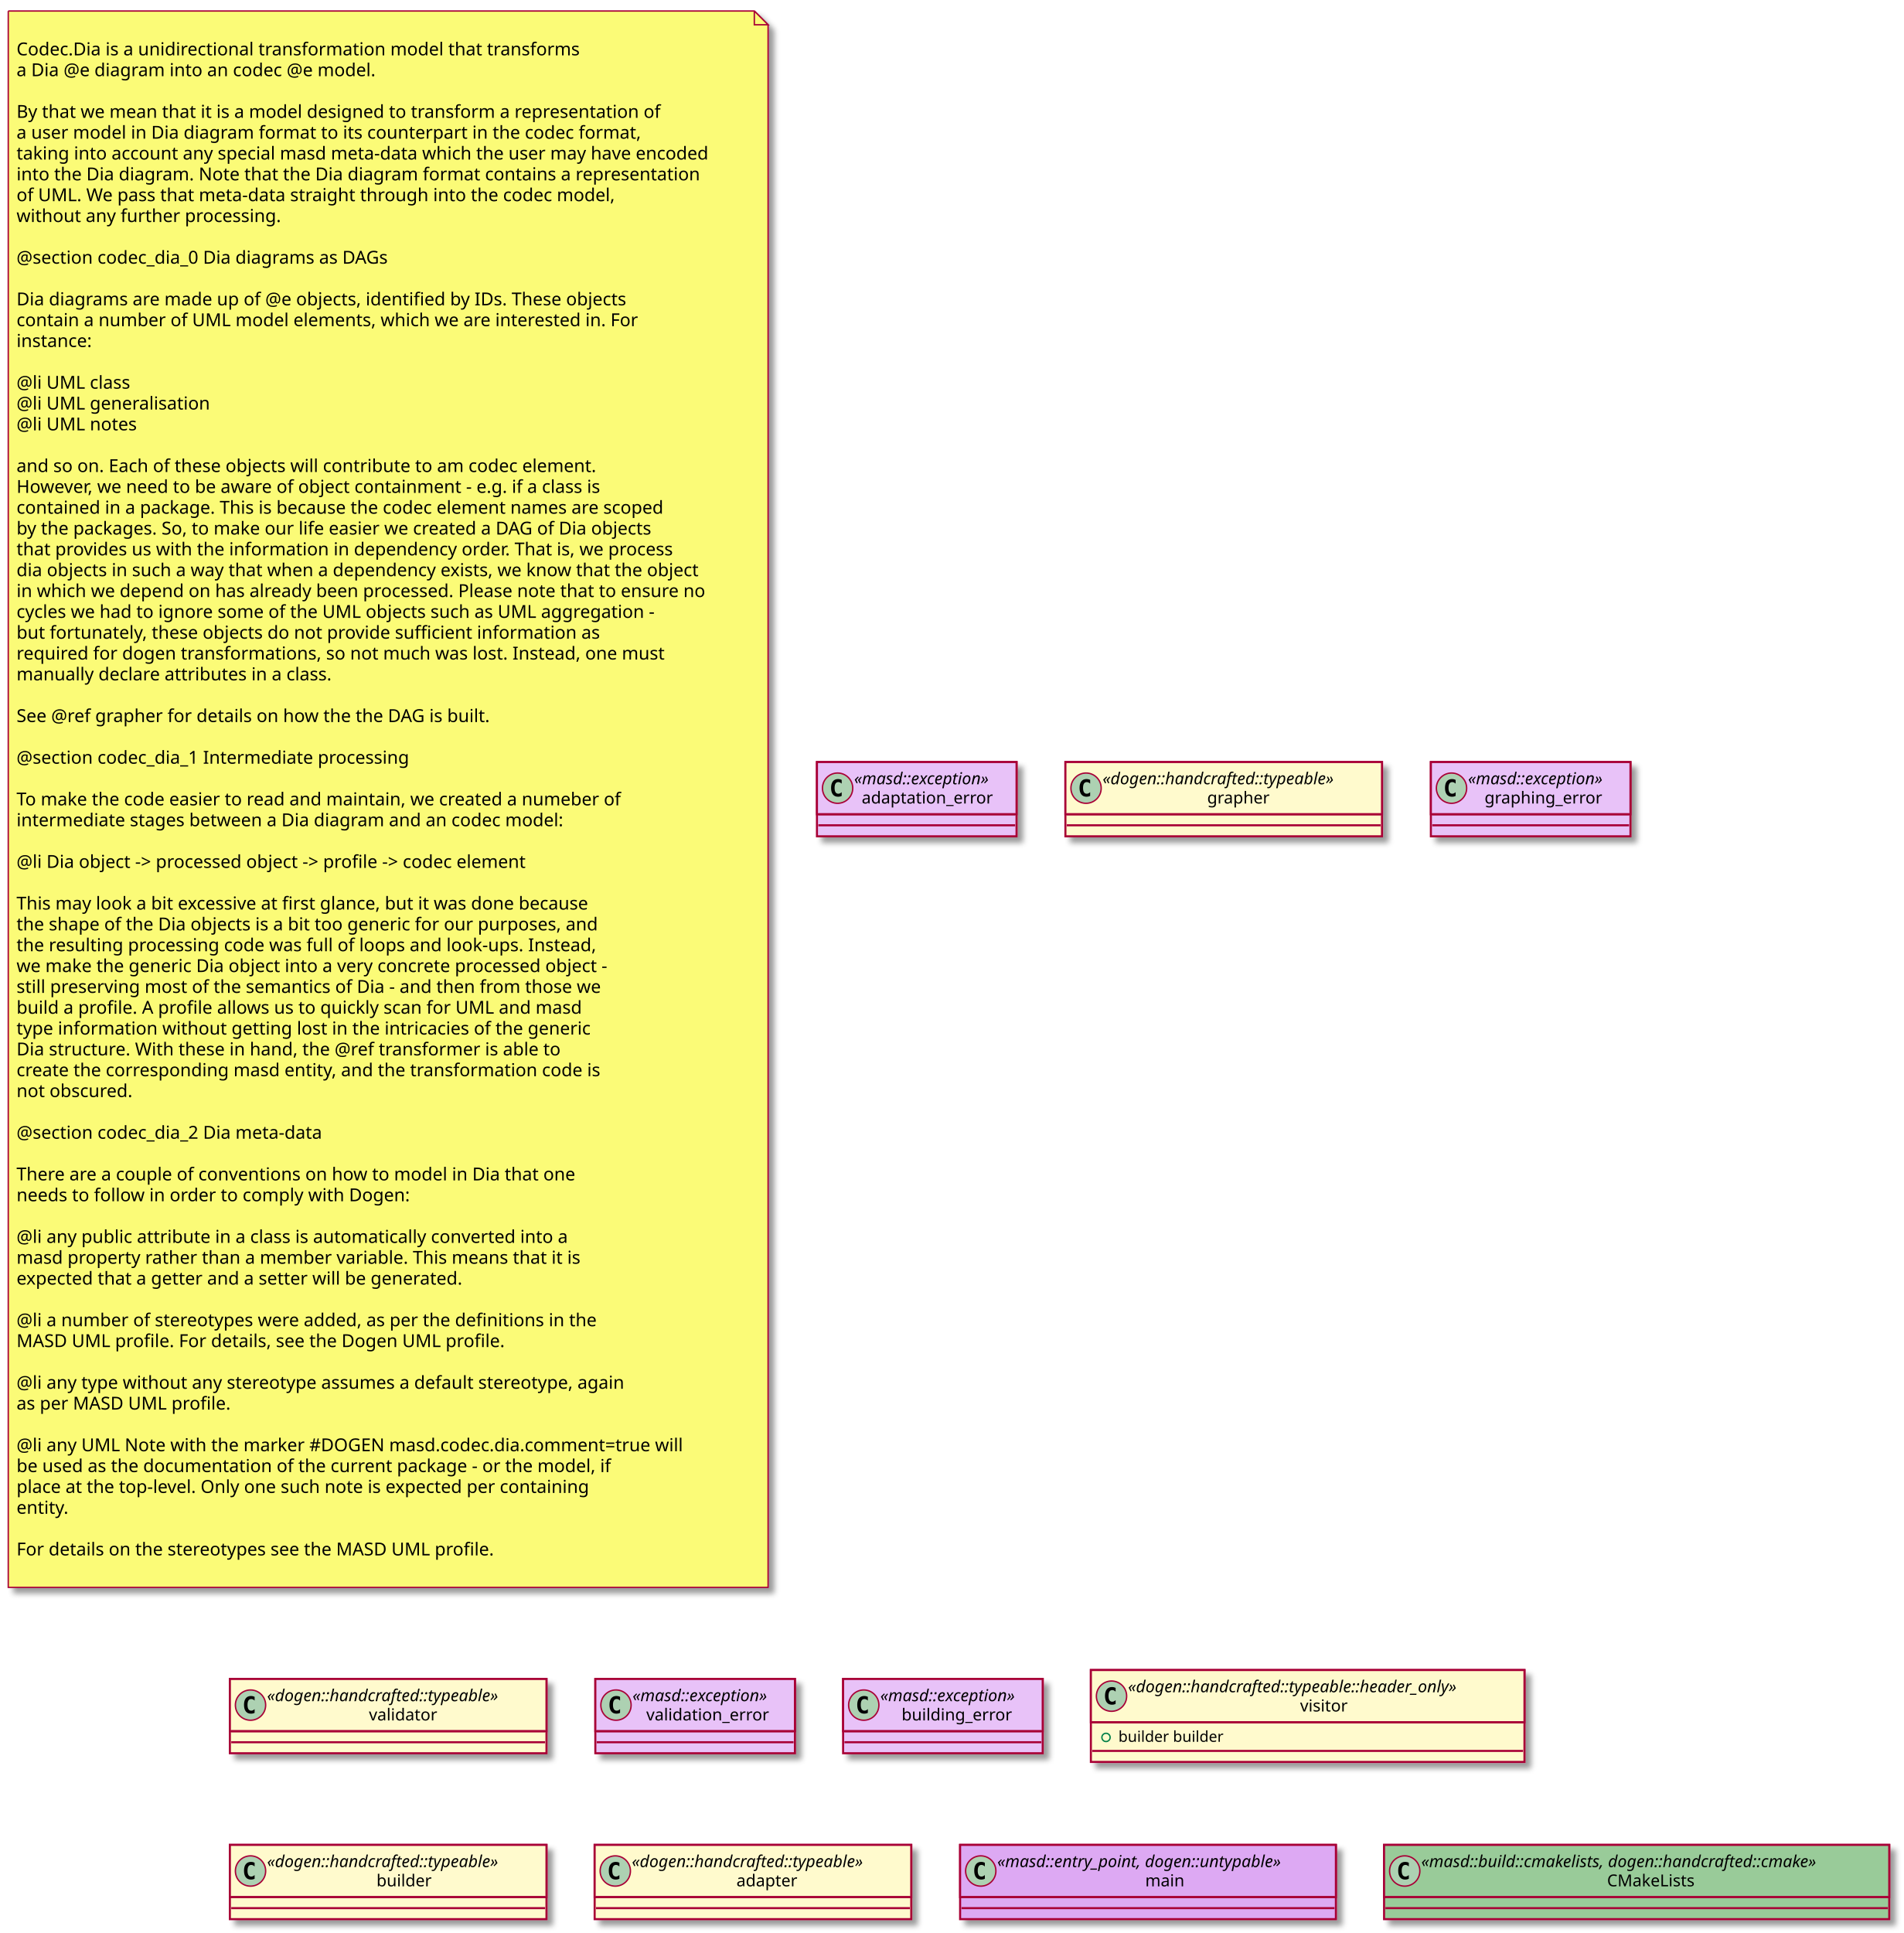
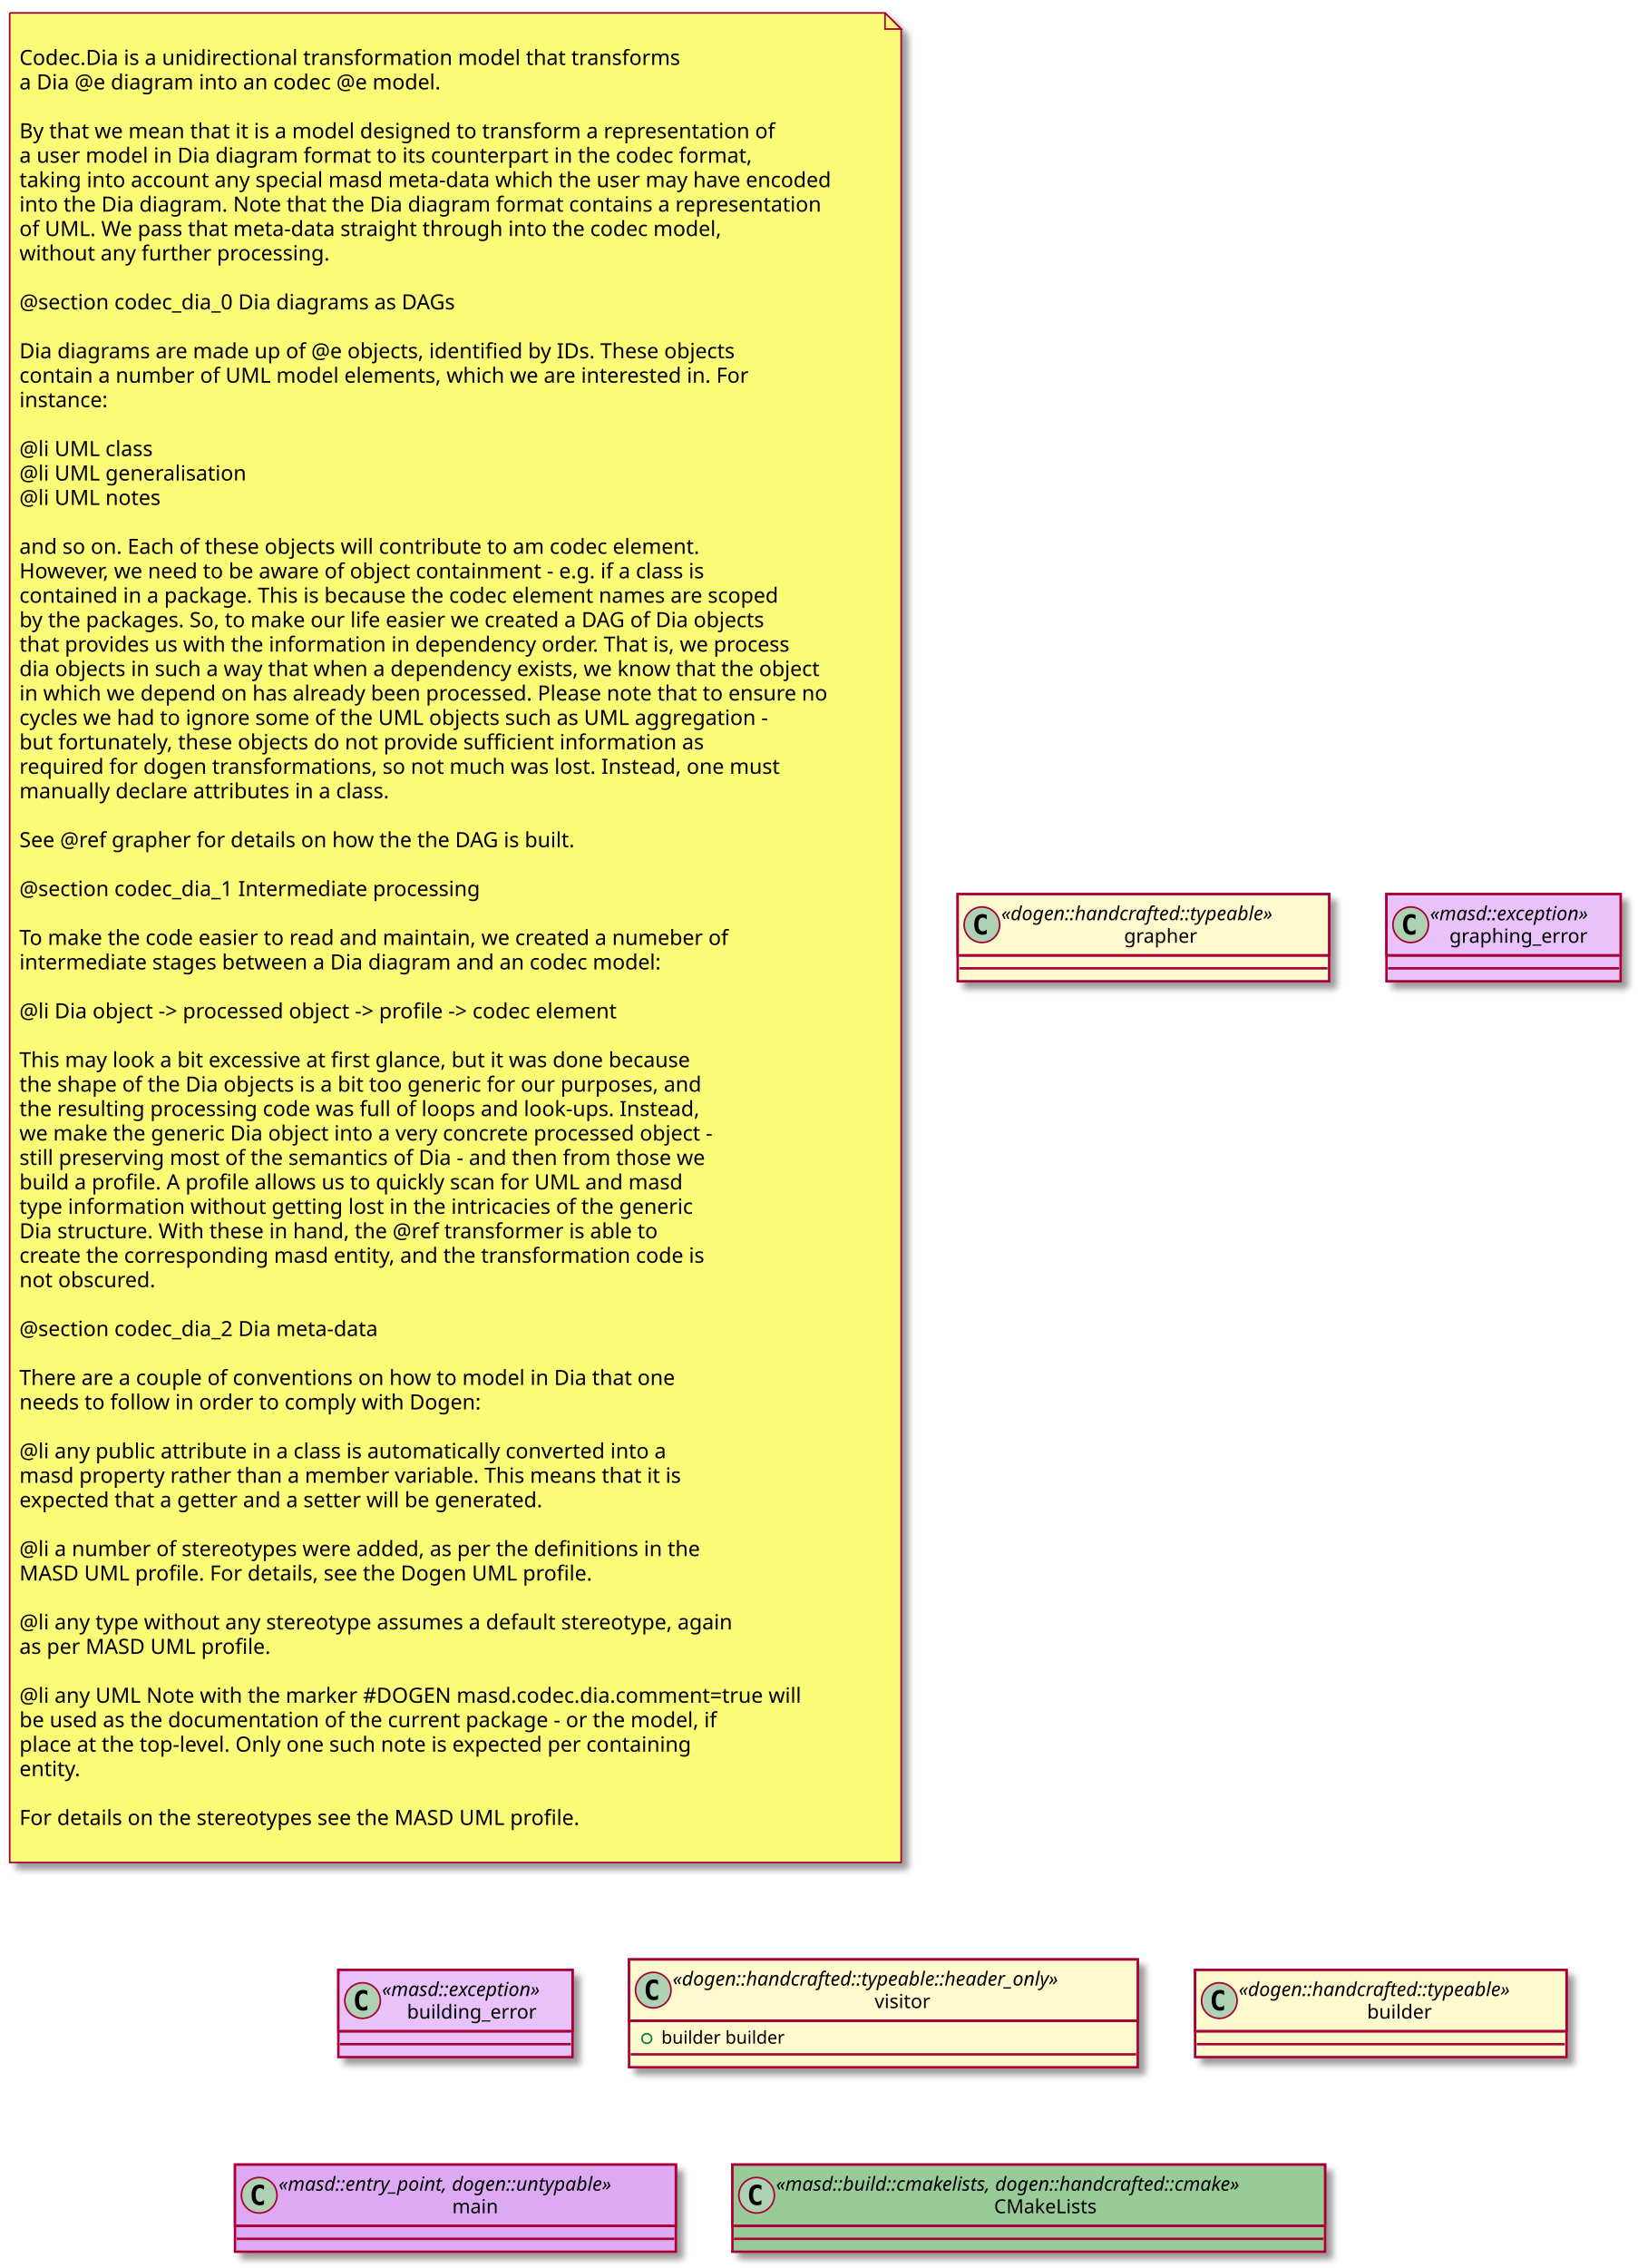
- <svg xmlns="http://www.w3.org/2000/svg" contentScriptType="application/ecmascript" contentStyleType="text/css" height="1404px" preserveAspectRatio="none" style="width:1383px;height:1404px;" version="1.1" viewBox="0 0 1383 1404" width="1383px" zoomAndPan="magnify">
+ <svg xmlns="http://www.w3.org/2000/svg" contentScriptType="application/ecmascript" contentStyleType="text/css" height="1404px" preserveAspectRatio="none" style="width:1014px;height:1404px;" version="1.1" viewBox="0 0 1014 1404" width="1014px" zoomAndPan="magnify">
  <defs>
-     <filter height="300%" id="f1pizcrh4n0ygy" width="300%" x="-1" y="-1">
+     <filter height="300%" id="f1wk1w9dzt5jpt" width="300%" x="-1" y="-1">
      <feGaussianBlur result="blurOut" stdDeviation="2.0" />
      <feColorMatrix in="blurOut" result="blurOut2" type="matrix" values="0 0 0 0 0 0 0 0 0 0 0 0 0 0 0 0 0 0 .4 0" />
      <feOffset dx="4.0" dy="4.0" in="blurOut2" result="blurOut3" />
      <feBlend in="SourceGraphic" in2="blurOut3" mode="normal" />
    </filter>
  </defs>
  <g>
-     <path d="M6,8 L6,1152.961 L558,1152.961 L558,18 L548,8 L6,8 " fill="#FBFB77" filter="url(#f1pizcrh4n0ygy)" style="stroke: #A80036; stroke-width: 1.0;" />
+     <path d="M6,8 L6,1152.961 L558,1152.961 L558,18 L548,8 L6,8 " fill="#FBFB77" filter="url(#f1wk1w9dzt5jpt)" style="stroke: #A80036; stroke-width: 1.0;" />
    <path d="M548,8 L548,18 L558,18 L548,8 " fill="#FBFB77" style="stroke: #A80036; stroke-width: 1.0;" />
    <text fill="#000000" font-family="sans-serif" font-size="13" lengthAdjust="spacingAndGlyphs" textLength="0" x="16" y="25.067" />
    <text fill="#000000" font-family="sans-serif" font-size="13" lengthAdjust="spacingAndGlyphs" textLength="427" x="12" y="40.2">Codec.Dia is a unidirectional transformation model that transforms</text>
    <text fill="#000000" font-family="sans-serif" font-size="13" lengthAdjust="spacingAndGlyphs" textLength="278" x="12" y="55.333">a Dia @e diagram into an codec @e model.</text>
    <text fill="#000000" font-family="sans-serif" font-size="13" lengthAdjust="spacingAndGlyphs" textLength="0" x="16" y="70.465" />
    <text fill="#000000" font-family="sans-serif" font-size="13" lengthAdjust="spacingAndGlyphs" textLength="492" x="12" y="85.598">By that we mean that it is a model designed to transform a representation of</text>
    <text fill="#000000" font-family="sans-serif" font-size="13" lengthAdjust="spacingAndGlyphs" textLength="476" x="12" y="100.731">a user model in Dia diagram format to its counterpart in the codec format,</text>
    <text fill="#000000" font-family="sans-serif" font-size="13" lengthAdjust="spacingAndGlyphs" textLength="531" x="12" y="115.864">taking into account any special masd meta-data which the user may have encoded</text>
    <text fill="#000000" font-family="sans-serif" font-size="13" lengthAdjust="spacingAndGlyphs" textLength="522" x="12" y="130.997">into the Dia diagram. Note that the Dia diagram format contains a representation</text>
    <text fill="#000000" font-family="sans-serif" font-size="13" lengthAdjust="spacingAndGlyphs" textLength="457" x="12" y="146.129">of UML. We pass that meta-data straight through into the codec model,</text>
    <text fill="#000000" font-family="sans-serif" font-size="13" lengthAdjust="spacingAndGlyphs" textLength="197" x="12" y="161.262">without any further processing.</text>
    <text fill="#000000" font-family="sans-serif" font-size="13" lengthAdjust="spacingAndGlyphs" textLength="0" x="16" y="176.395" />
    <text fill="#000000" font-family="sans-serif" font-size="13" lengthAdjust="spacingAndGlyphs" textLength="290" x="12" y="191.528">@section codec_dia_0 Dia diagrams as DAGs</text>
    <text fill="#000000" font-family="sans-serif" font-size="13" lengthAdjust="spacingAndGlyphs" textLength="0" x="16" y="206.661" />
    <text fill="#000000" font-family="sans-serif" font-size="13" lengthAdjust="spacingAndGlyphs" textLength="467" x="12" y="221.793">Dia diagrams are made up of @e objects, identified by IDs. These objects</text>
    <text fill="#000000" font-family="sans-serif" font-size="13" lengthAdjust="spacingAndGlyphs" textLength="470" x="12" y="236.926">contain a number of UML model elements, which we are interested in. For</text>
    <text fill="#000000" font-family="sans-serif" font-size="13" lengthAdjust="spacingAndGlyphs" textLength="58" x="12" y="252.059">instance:</text>
    <text fill="#000000" font-family="sans-serif" font-size="13" lengthAdjust="spacingAndGlyphs" textLength="0" x="16" y="267.192" />
    <text fill="#000000" font-family="sans-serif" font-size="13" lengthAdjust="spacingAndGlyphs" textLength="87" x="12" y="282.325">@li UML class</text>
    <text fill="#000000" font-family="sans-serif" font-size="13" lengthAdjust="spacingAndGlyphs" textLength="145" x="12" y="297.457">@li UML generalisation</text>
    <text fill="#000000" font-family="sans-serif" font-size="13" lengthAdjust="spacingAndGlyphs" textLength="91" x="12" y="312.59">@li UML notes</text>
    <text fill="#000000" font-family="sans-serif" font-size="13" lengthAdjust="spacingAndGlyphs" textLength="0" x="16" y="327.723" />
    <text fill="#000000" font-family="sans-serif" font-size="13" lengthAdjust="spacingAndGlyphs" textLength="444" x="12" y="342.856">and so on. Each of these objects will contribute to am codec element.</text>
    <text fill="#000000" font-family="sans-serif" font-size="13" lengthAdjust="spacingAndGlyphs" textLength="449" x="12" y="357.989">However, we need to be aware of object containment - e.g. if a class is</text>
    <text fill="#000000" font-family="sans-serif" font-size="13" lengthAdjust="spacingAndGlyphs" textLength="500" x="12" y="373.122">contained in a package. This is because the codec element names are scoped</text>
    <text fill="#000000" font-family="sans-serif" font-size="13" lengthAdjust="spacingAndGlyphs" textLength="491" x="12" y="388.254">by the packages. So, to make our life easier we created a DAG of Dia objects</text>
    <text fill="#000000" font-family="sans-serif" font-size="13" lengthAdjust="spacingAndGlyphs" textLength="498" x="12" y="403.387">that provides us with the information in dependency order. That is, we process</text>
    <text fill="#000000" font-family="sans-serif" font-size="13" lengthAdjust="spacingAndGlyphs" textLength="519" x="12" y="418.52">dia objects in such a way that when a dependency exists, we know that the object</text>
    <text fill="#000000" font-family="sans-serif" font-size="13" lengthAdjust="spacingAndGlyphs" textLength="525" x="12" y="433.653">in which we depend on has already been processed. Please note that to ensure no</text>
    <text fill="#000000" font-family="sans-serif" font-size="13" lengthAdjust="spacingAndGlyphs" textLength="487" x="12" y="448.786">cycles we had to ignore some of the UML objects such as UML aggregation -</text>
    <text fill="#000000" font-family="sans-serif" font-size="13" lengthAdjust="spacingAndGlyphs" textLength="441" x="12" y="463.918">but fortunately, these objects do not provide sufficient information as</text>
    <text fill="#000000" font-family="sans-serif" font-size="13" lengthAdjust="spacingAndGlyphs" textLength="491" x="12" y="479.051">required for dogen transformations, so not much was lost. Instead, one must</text>
    <text fill="#000000" font-family="sans-serif" font-size="13" lengthAdjust="spacingAndGlyphs" textLength="242" x="12" y="494.184">manually declare attributes in a class.</text>
    <text fill="#000000" font-family="sans-serif" font-size="13" lengthAdjust="spacingAndGlyphs" textLength="0" x="16" y="509.317" />
    <text fill="#000000" font-family="sans-serif" font-size="13" lengthAdjust="spacingAndGlyphs" textLength="361" x="12" y="524.45">See @ref grapher for details on how the the DAG is built.</text>
    <text fill="#000000" font-family="sans-serif" font-size="13" lengthAdjust="spacingAndGlyphs" textLength="0" x="16" y="539.582" />
    <text fill="#000000" font-family="sans-serif" font-size="13" lengthAdjust="spacingAndGlyphs" textLength="301" x="12" y="554.715">@section codec_dia_1 Intermediate processing</text>
    <text fill="#000000" font-family="sans-serif" font-size="13" lengthAdjust="spacingAndGlyphs" textLength="0" x="16" y="569.848" />
    <text fill="#000000" font-family="sans-serif" font-size="13" lengthAdjust="spacingAndGlyphs" textLength="464" x="12" y="584.981">To make the code easier to read and maintain, we created a numeber of</text>
    <text fill="#000000" font-family="sans-serif" font-size="13" lengthAdjust="spacingAndGlyphs" textLength="419" x="12" y="600.114">intermediate stages between a Dia diagram and an codec model:</text>
    <text fill="#000000" font-family="sans-serif" font-size="13" lengthAdjust="spacingAndGlyphs" textLength="0" x="16" y="615.247" />
    <text fill="#000000" font-family="sans-serif" font-size="13" lengthAdjust="spacingAndGlyphs" textLength="402" x="12" y="630.379">@li Dia object -&gt; processed object -&gt; profile -&gt; codec element</text>
    <text fill="#000000" font-family="sans-serif" font-size="13" lengthAdjust="spacingAndGlyphs" textLength="0" x="16" y="645.512" />
    <text fill="#000000" font-family="sans-serif" font-size="13" lengthAdjust="spacingAndGlyphs" textLength="439" x="12" y="660.645">This may look a bit excessive at first glance, but it was done because</text>
    <text fill="#000000" font-family="sans-serif" font-size="13" lengthAdjust="spacingAndGlyphs" textLength="443" x="12" y="675.778">the shape of the Dia objects is a bit too generic for our purposes, and</text>
    <text fill="#000000" font-family="sans-serif" font-size="13" lengthAdjust="spacingAndGlyphs" textLength="437" x="12" y="690.911">the resulting processing code was full of loops and look-ups. Instead,</text>
    <text fill="#000000" font-family="sans-serif" font-size="13" lengthAdjust="spacingAndGlyphs" textLength="454" x="12" y="706.043">we make the generic Dia object into a very concrete processed object -</text>
    <text fill="#000000" font-family="sans-serif" font-size="13" lengthAdjust="spacingAndGlyphs" textLength="446" x="12" y="721.176">still preserving most of the semantics of Dia - and then from those we</text>
    <text fill="#000000" font-family="sans-serif" font-size="13" lengthAdjust="spacingAndGlyphs" textLength="425" x="12" y="736.309">build a profile. A profile allows us to quickly scan for UML and masd</text>
    <text fill="#000000" font-family="sans-serif" font-size="13" lengthAdjust="spacingAndGlyphs" textLength="431" x="12" y="751.442">type information without getting lost in the intricacies of the generic</text>
    <text fill="#000000" font-family="sans-serif" font-size="13" lengthAdjust="spacingAndGlyphs" textLength="414" x="12" y="766.575">Dia structure. With these in hand, the @ref transformer is able to</text>
    <text fill="#000000" font-family="sans-serif" font-size="13" lengthAdjust="spacingAndGlyphs" textLength="446" x="12" y="781.707">create the corresponding masd entity, and the transformation code is</text>
    <text fill="#000000" font-family="sans-serif" font-size="13" lengthAdjust="spacingAndGlyphs" textLength="88" x="12" y="796.84">not obscured.</text>
    <text fill="#000000" font-family="sans-serif" font-size="13" lengthAdjust="spacingAndGlyphs" textLength="0" x="16" y="811.973" />
    <text fill="#000000" font-family="sans-serif" font-size="13" lengthAdjust="spacingAndGlyphs" textLength="239" x="12" y="827.106">@section codec_dia_2 Dia meta-data</text>
    <text fill="#000000" font-family="sans-serif" font-size="13" lengthAdjust="spacingAndGlyphs" textLength="0" x="16" y="842.239" />
    <text fill="#000000" font-family="sans-serif" font-size="13" lengthAdjust="spacingAndGlyphs" textLength="424" x="12" y="857.372">There are a couple of conventions on how to model in Dia that one</text>
    <text fill="#000000" font-family="sans-serif" font-size="13" lengthAdjust="spacingAndGlyphs" textLength="294" x="12" y="872.504">needs to follow in order to comply with Dogen:</text>
    <text fill="#000000" font-family="sans-serif" font-size="13" lengthAdjust="spacingAndGlyphs" textLength="0" x="16" y="887.637" />
    <text fill="#000000" font-family="sans-serif" font-size="13" lengthAdjust="spacingAndGlyphs" textLength="421" x="12" y="902.77">@li any public attribute in a class is automatically converted into a</text>
    <text fill="#000000" font-family="sans-serif" font-size="13" lengthAdjust="spacingAndGlyphs" textLength="432" x="12" y="917.903">masd property rather than a member variable. This means that it is</text>
    <text fill="#000000" font-family="sans-serif" font-size="13" lengthAdjust="spacingAndGlyphs" textLength="342" x="12" y="933.036">expected that a getter and a setter will be generated.</text>
    <text fill="#000000" font-family="sans-serif" font-size="13" lengthAdjust="spacingAndGlyphs" textLength="0" x="16" y="948.168" />
    <text fill="#000000" font-family="sans-serif" font-size="13" lengthAdjust="spacingAndGlyphs" textLength="441" x="12" y="963.301">@li a number of stereotypes were added, as per the definitions in the</text>
    <text fill="#000000" font-family="sans-serif" font-size="13" lengthAdjust="spacingAndGlyphs" textLength="369" x="12" y="978.434">MASD UML profile. For details, see the Dogen UML profile.</text>
    <text fill="#000000" font-family="sans-serif" font-size="13" lengthAdjust="spacingAndGlyphs" textLength="0" x="16" y="993.567" />
    <text fill="#000000" font-family="sans-serif" font-size="13" lengthAdjust="spacingAndGlyphs" textLength="466" x="12" y="1008.7">@li any type without any stereotype assumes a default stereotype, again</text>
    <text fill="#000000" font-family="sans-serif" font-size="13" lengthAdjust="spacingAndGlyphs" textLength="162" x="12" y="1023.832">as per MASD UML profile.</text>
    <text fill="#000000" font-family="sans-serif" font-size="13" lengthAdjust="spacingAndGlyphs" textLength="0" x="16" y="1038.965" />
    <text fill="#000000" font-family="sans-serif" font-size="13" lengthAdjust="spacingAndGlyphs" textLength="510" x="12" y="1054.098">@li any UML Note with the marker #DOGEN masd.codec.dia.comment=true will</text>
    <text fill="#000000" font-family="sans-serif" font-size="13" lengthAdjust="spacingAndGlyphs" textLength="455" x="12" y="1069.231">be used as the documentation of the current package - or the model, if</text>
    <text fill="#000000" font-family="sans-serif" font-size="13" lengthAdjust="spacingAndGlyphs" textLength="438" x="12" y="1084.364">place at the top-level. Only one such note is expected per containing</text>
    <text fill="#000000" font-family="sans-serif" font-size="13" lengthAdjust="spacingAndGlyphs" textLength="40" x="12" y="1099.497">entity.</text>
    <text fill="#000000" font-family="sans-serif" font-size="13" lengthAdjust="spacingAndGlyphs" textLength="0" x="16" y="1114.629" />
    <text fill="#000000" font-family="sans-serif" font-size="13" lengthAdjust="spacingAndGlyphs" textLength="365" x="12" y="1129.762">For details on the stereotypes see the MASD UML profile.</text>
    <text fill="#000000" font-family="sans-serif" font-size="13" lengthAdjust="spacingAndGlyphs" textLength="0" x="16" y="1144.895" />
-     <rect fill="#E8C2F8" filter="url(#f1pizcrh4n0ygy)" height="53.938" id="adaptation_error" style="stroke: #A80036; stroke-width: 1.5;" width="145" x="593.5" y="553.5" />
-     <rect fill="#E8C2F8" height="37.938" style="stroke: #A80036; stroke-width: 1.5;" width="145" x="593.5" y="553.5" />
-     <ellipse cx="608.5" cy="572.469" fill="#ADD1B2" rx="11" ry="11" style="stroke: #A80036; stroke-width: 1.0;" />
-     <path d="M611.469,578.109 Q610.891,578.406 610.25,578.555 Q609.609,578.703 608.906,578.703 Q606.406,578.703 605.086,577.055 Q603.766,575.406 603.766,572.281 Q603.766,569.156 605.086,567.5 Q606.406,565.844 608.906,565.844 Q609.609,565.844 610.258,566 Q610.906,566.156 611.469,566.453 L611.469,569.172 Q610.844,568.594 610.25,568.32 Q609.656,568.047 609.031,568.047 Q607.688,568.047 607,569.117 Q606.312,570.188 606.312,572.281 Q606.312,574.375 607,575.445 Q607.688,576.516 609.031,576.516 Q609.656,576.516 610.25,576.242 Q610.844,575.969 611.469,575.391 L611.469,578.109 Z " />
-     <text fill="#000000" font-family="sans-serif" font-size="12" font-style="italic" lengthAdjust="spacingAndGlyphs" textLength="117" x="620.5" y="569.639">«masd::exception»</text>
-     <text fill="#000000" font-family="sans-serif" font-size="12" lengthAdjust="spacingAndGlyphs" textLength="106" x="626" y="583.607">adaptation_error</text>
-     <line style="stroke: #A80036; stroke-width: 1.5;" x1="594.5" x2="737.5" y1="591.438" y2="591.438" />
-     <line style="stroke: #A80036; stroke-width: 1.5;" x1="594.5" x2="737.5" y1="599.438" y2="599.438" />
-     <rect fill="#FFFACD" filter="url(#f1pizcrh4n0ygy)" height="53.938" id="grapher" style="stroke: #A80036; stroke-width: 1.5;" width="230" x="774" y="553.5" />
-     <rect fill="#FFFACD" height="37.938" style="stroke: #A80036; stroke-width: 1.5;" width="230" x="774" y="553.5" />
-     <ellipse cx="789" cy="572.469" fill="#ADD1B2" rx="11" ry="11" style="stroke: #A80036; stroke-width: 1.0;" />
-     <path d="M791.969,578.109 Q791.391,578.406 790.75,578.555 Q790.109,578.703 789.406,578.703 Q786.906,578.703 785.586,577.055 Q784.266,575.406 784.266,572.281 Q784.266,569.156 785.586,567.5 Q786.906,565.844 789.406,565.844 Q790.109,565.844 790.758,566 Q791.406,566.156 791.969,566.453 L791.969,569.172 Q791.344,568.594 790.75,568.32 Q790.156,568.047 789.531,568.047 Q788.188,568.047 787.5,569.117 Q786.812,570.188 786.812,572.281 Q786.812,574.375 787.5,575.445 Q788.188,576.516 789.531,576.516 Q790.156,576.516 790.75,576.242 Q791.344,575.969 791.969,575.391 L791.969,578.109 Z " />
-     <text fill="#000000" font-family="sans-serif" font-size="12" font-style="italic" lengthAdjust="spacingAndGlyphs" textLength="202" x="801" y="569.639">«dogen::handcrafted::typeable»</text>
-     <text fill="#000000" font-family="sans-serif" font-size="12" lengthAdjust="spacingAndGlyphs" textLength="50" x="877" y="583.607">grapher</text>
-     <line style="stroke: #A80036; stroke-width: 1.5;" x1="775" x2="1003" y1="591.438" y2="591.438" />
-     <line style="stroke: #A80036; stroke-width: 1.5;" x1="775" x2="1003" y1="599.438" y2="599.438" />
-     <rect fill="#E8C2F8" filter="url(#f1pizcrh4n0ygy)" height="53.938" id="graphing_error" style="stroke: #A80036; stroke-width: 1.5;" width="145" x="1039.5" y="553.5" />
-     <rect fill="#E8C2F8" height="37.938" style="stroke: #A80036; stroke-width: 1.5;" width="145" x="1039.5" y="553.5" />
-     <ellipse cx="1054.5" cy="572.469" fill="#ADD1B2" rx="11" ry="11" style="stroke: #A80036; stroke-width: 1.0;" />
-     <path d="M1057.469,578.109 Q1056.891,578.406 1056.25,578.555 Q1055.609,578.703 1054.906,578.703 Q1052.406,578.703 1051.086,577.055 Q1049.766,575.406 1049.766,572.281 Q1049.766,569.156 1051.086,567.5 Q1052.406,565.844 1054.906,565.844 Q1055.609,565.844 1056.258,566 Q1056.906,566.156 1057.469,566.453 L1057.469,569.172 Q1056.844,568.594 1056.25,568.32 Q1055.656,568.047 1055.031,568.047 Q1053.688,568.047 1053,569.117 Q1052.312,570.188 1052.312,572.281 Q1052.312,574.375 1053,575.445 Q1053.688,576.516 1055.031,576.516 Q1055.656,576.516 1056.25,576.242 Q1056.844,575.969 1057.469,575.391 L1057.469,578.109 Z " />
-     <text fill="#000000" font-family="sans-serif" font-size="12" font-style="italic" lengthAdjust="spacingAndGlyphs" textLength="117" x="1066.5" y="569.639">«masd::exception»</text>
-     <text fill="#000000" font-family="sans-serif" font-size="12" lengthAdjust="spacingAndGlyphs" textLength="93" x="1078.5" y="583.607">graphing_error</text>
-     <line style="stroke: #A80036; stroke-width: 1.5;" x1="1040.5" x2="1183.5" y1="591.438" y2="591.438" />
-     <line style="stroke: #A80036; stroke-width: 1.5;" x1="1040.5" x2="1183.5" y1="599.438" y2="599.438" />
-     <rect fill="#FFFACD" filter="url(#f1pizcrh4n0ygy)" height="53.938" id="validator" style="stroke: #A80036; stroke-width: 1.5;" width="230" x="167" y="1219.5" />
-     <rect fill="#FFFACD" height="37.938" style="stroke: #A80036; stroke-width: 1.5;" width="230" x="167" y="1219.5" />
-     <ellipse cx="182" cy="1238.469" fill="#ADD1B2" rx="11" ry="11" style="stroke: #A80036; stroke-width: 1.0;" />
-     <path d="M184.969,1244.109 Q184.391,1244.406 183.75,1244.555 Q183.109,1244.703 182.406,1244.703 Q179.906,1244.703 178.586,1243.055 Q177.266,1241.406 177.266,1238.281 Q177.266,1235.156 178.586,1233.5 Q179.906,1231.844 182.406,1231.844 Q183.109,1231.844 183.758,1232 Q184.406,1232.156 184.969,1232.453 L184.969,1235.172 Q184.344,1234.594 183.75,1234.32 Q183.156,1234.047 182.531,1234.047 Q181.188,1234.047 180.5,1235.117 Q179.812,1236.188 179.812,1238.281 Q179.812,1240.375 180.5,1241.445 Q181.188,1242.516 182.531,1242.516 Q183.156,1242.516 183.75,1242.242 Q184.344,1241.969 184.969,1241.391 L184.969,1244.109 Z " />
-     <text fill="#000000" font-family="sans-serif" font-size="12" font-style="italic" lengthAdjust="spacingAndGlyphs" textLength="202" x="194" y="1235.639">«dogen::handcrafted::typeable»</text>
-     <text fill="#000000" font-family="sans-serif" font-size="12" lengthAdjust="spacingAndGlyphs" textLength="54" x="268" y="1249.607">validator</text>
-     <line style="stroke: #A80036; stroke-width: 1.5;" x1="168" x2="396" y1="1257.438" y2="1257.438" />
-     <line style="stroke: #A80036; stroke-width: 1.5;" x1="168" x2="396" y1="1265.438" y2="1265.438" />
-     <rect fill="#E8C2F8" filter="url(#f1pizcrh4n0ygy)" height="53.938" id="validation_error" style="stroke: #A80036; stroke-width: 1.5;" width="145" x="432.5" y="1219.5" />
-     <rect fill="#E8C2F8" height="37.938" style="stroke: #A80036; stroke-width: 1.5;" width="145" x="432.5" y="1219.5" />
-     <ellipse cx="447.5" cy="1238.469" fill="#ADD1B2" rx="11" ry="11" style="stroke: #A80036; stroke-width: 1.0;" />
-     <path d="M450.469,1244.109 Q449.891,1244.406 449.25,1244.555 Q448.609,1244.703 447.906,1244.703 Q445.406,1244.703 444.086,1243.055 Q442.766,1241.406 442.766,1238.281 Q442.766,1235.156 444.086,1233.5 Q445.406,1231.844 447.906,1231.844 Q448.609,1231.844 449.258,1232 Q449.906,1232.156 450.469,1232.453 L450.469,1235.172 Q449.844,1234.594 449.25,1234.32 Q448.656,1234.047 448.031,1234.047 Q446.688,1234.047 446,1235.117 Q445.312,1236.188 445.312,1238.281 Q445.312,1240.375 446,1241.445 Q446.688,1242.516 448.031,1242.516 Q448.656,1242.516 449.25,1242.242 Q449.844,1241.969 450.469,1241.391 L450.469,1244.109 Z " />
-     <text fill="#000000" font-family="sans-serif" font-size="12" font-style="italic" lengthAdjust="spacingAndGlyphs" textLength="117" x="459.5" y="1235.639">«masd::exception»</text>
-     <text fill="#000000" font-family="sans-serif" font-size="12" lengthAdjust="spacingAndGlyphs" textLength="97" x="469.5" y="1249.607">validation_error</text>
-     <line style="stroke: #A80036; stroke-width: 1.5;" x1="433.5" x2="576.5" y1="1257.438" y2="1257.438" />
-     <line style="stroke: #A80036; stroke-width: 1.5;" x1="433.5" x2="576.5" y1="1265.438" y2="1265.438" />
-     <rect fill="#E8C2F8" filter="url(#f1pizcrh4n0ygy)" height="53.938" id="building_error" style="stroke: #A80036; stroke-width: 1.5;" width="145" x="612.5" y="1219.5" />
-     <rect fill="#E8C2F8" height="37.938" style="stroke: #A80036; stroke-width: 1.5;" width="145" x="612.5" y="1219.5" />
-     <ellipse cx="627.5" cy="1238.469" fill="#ADD1B2" rx="11" ry="11" style="stroke: #A80036; stroke-width: 1.0;" />
-     <path d="M630.469,1244.109 Q629.891,1244.406 629.25,1244.555 Q628.609,1244.703 627.906,1244.703 Q625.406,1244.703 624.086,1243.055 Q622.766,1241.406 622.766,1238.281 Q622.766,1235.156 624.086,1233.5 Q625.406,1231.844 627.906,1231.844 Q628.609,1231.844 629.258,1232 Q629.906,1232.156 630.469,1232.453 L630.469,1235.172 Q629.844,1234.594 629.25,1234.32 Q628.656,1234.047 628.031,1234.047 Q626.688,1234.047 626,1235.117 Q625.312,1236.188 625.312,1238.281 Q625.312,1240.375 626,1241.445 Q626.688,1242.516 628.031,1242.516 Q628.656,1242.516 629.25,1242.242 Q629.844,1241.969 630.469,1241.391 L630.469,1244.109 Z " />
-     <text fill="#000000" font-family="sans-serif" font-size="12" font-style="italic" lengthAdjust="spacingAndGlyphs" textLength="117" x="639.5" y="1235.639">«masd::exception»</text>
-     <text fill="#000000" font-family="sans-serif" font-size="12" lengthAdjust="spacingAndGlyphs" textLength="86" x="655" y="1249.607">building_error</text>
-     <line style="stroke: #A80036; stroke-width: 1.5;" x1="613.5" x2="756.5" y1="1257.438" y2="1257.438" />
-     <line style="stroke: #A80036; stroke-width: 1.5;" x1="613.5" x2="756.5" y1="1265.438" y2="1265.438" />
-     <rect fill="#FFFACD" filter="url(#f1pizcrh4n0ygy)" height="66.742" id="visitor" style="stroke: #A80036; stroke-width: 1.5;" width="315" x="792.5" y="1213" />
-     <rect fill="#FFFACD" height="37.938" style="stroke: #A80036; stroke-width: 1.5;" width="315" x="792.5" y="1213" />
-     <ellipse cx="807.5" cy="1231.969" fill="#ADD1B2" rx="11" ry="11" style="stroke: #A80036; stroke-width: 1.0;" />
-     <path d="M810.469,1237.609 Q809.891,1237.906 809.25,1238.055 Q808.609,1238.203 807.906,1238.203 Q805.406,1238.203 804.086,1236.555 Q802.766,1234.906 802.766,1231.781 Q802.766,1228.656 804.086,1227 Q805.406,1225.344 807.906,1225.344 Q808.609,1225.344 809.258,1225.5 Q809.906,1225.656 810.469,1225.953 L810.469,1228.672 Q809.844,1228.094 809.25,1227.82 Q808.656,1227.547 808.031,1227.547 Q806.688,1227.547 806,1228.617 Q805.312,1229.688 805.312,1231.781 Q805.312,1233.875 806,1234.945 Q806.688,1236.016 808.031,1236.016 Q808.656,1236.016 809.25,1235.742 Q809.844,1235.469 810.469,1234.891 L810.469,1237.609 Z " />
-     <text fill="#000000" font-family="sans-serif" font-size="12" font-style="italic" lengthAdjust="spacingAndGlyphs" textLength="287" x="819.5" y="1229.139">«dogen::handcrafted::typeable::header_only»</text>
-     <text fill="#000000" font-family="sans-serif" font-size="12" lengthAdjust="spacingAndGlyphs" textLength="37" x="944.5" y="1243.107">visitor</text>
-     <line style="stroke: #A80036; stroke-width: 1.5;" x1="793.5" x2="1106.5" y1="1250.938" y2="1250.938" />
-     <ellipse cx="803.5" cy="1261.938" fill="none" rx="3" ry="3" style="stroke: #038048; stroke-width: 1.0;" />
-     <text fill="#000000" font-family="sans-serif" font-size="11" lengthAdjust="spacingAndGlyphs" textLength="82" x="812.5" y="1265.148">builder builder</text>
-     <line style="stroke: #A80036; stroke-width: 1.5;" x1="793.5" x2="1106.5" y1="1271.742" y2="1271.742" />
-     <rect fill="#FFFACD" filter="url(#f1pizcrh4n0ygy)" height="53.938" id="builder" style="stroke: #A80036; stroke-width: 1.5;" width="230" x="167" y="1340" />
-     <rect fill="#FFFACD" height="37.938" style="stroke: #A80036; stroke-width: 1.5;" width="230" x="167" y="1340" />
-     <ellipse cx="182" cy="1358.969" fill="#ADD1B2" rx="11" ry="11" style="stroke: #A80036; stroke-width: 1.0;" />
-     <path d="M184.969,1364.609 Q184.391,1364.906 183.75,1365.055 Q183.109,1365.203 182.406,1365.203 Q179.906,1365.203 178.586,1363.555 Q177.266,1361.906 177.266,1358.781 Q177.266,1355.656 178.586,1354 Q179.906,1352.344 182.406,1352.344 Q183.109,1352.344 183.758,1352.5 Q184.406,1352.656 184.969,1352.953 L184.969,1355.672 Q184.344,1355.094 183.75,1354.82 Q183.156,1354.547 182.531,1354.547 Q181.188,1354.547 180.5,1355.617 Q179.812,1356.688 179.812,1358.781 Q179.812,1360.875 180.5,1361.945 Q181.188,1363.016 182.531,1363.016 Q183.156,1363.016 183.75,1362.742 Q184.344,1362.469 184.969,1361.891 L184.969,1364.609 Z " />
-     <text fill="#000000" font-family="sans-serif" font-size="12" font-style="italic" lengthAdjust="spacingAndGlyphs" textLength="202" x="194" y="1356.139">«dogen::handcrafted::typeable»</text>
-     <text fill="#000000" font-family="sans-serif" font-size="12" lengthAdjust="spacingAndGlyphs" textLength="43" x="273.5" y="1370.107">builder</text>
-     <line style="stroke: #A80036; stroke-width: 1.5;" x1="168" x2="396" y1="1377.938" y2="1377.938" />
-     <line style="stroke: #A80036; stroke-width: 1.5;" x1="168" x2="396" y1="1385.938" y2="1385.938" />
-     <rect fill="#FFFACD" filter="url(#f1pizcrh4n0ygy)" height="53.938" id="adapter" style="stroke: #A80036; stroke-width: 1.5;" width="230" x="432" y="1340" />
-     <rect fill="#FFFACD" height="37.938" style="stroke: #A80036; stroke-width: 1.5;" width="230" x="432" y="1340" />
-     <ellipse cx="447" cy="1358.969" fill="#ADD1B2" rx="11" ry="11" style="stroke: #A80036; stroke-width: 1.0;" />
-     <path d="M449.969,1364.609 Q449.391,1364.906 448.75,1365.055 Q448.109,1365.203 447.406,1365.203 Q444.906,1365.203 443.586,1363.555 Q442.266,1361.906 442.266,1358.781 Q442.266,1355.656 443.586,1354 Q444.906,1352.344 447.406,1352.344 Q448.109,1352.344 448.758,1352.5 Q449.406,1352.656 449.969,1352.953 L449.969,1355.672 Q449.344,1355.094 448.75,1354.82 Q448.156,1354.547 447.531,1354.547 Q446.188,1354.547 445.5,1355.617 Q444.812,1356.688 444.812,1358.781 Q444.812,1360.875 445.5,1361.945 Q446.188,1363.016 447.531,1363.016 Q448.156,1363.016 448.75,1362.742 Q449.344,1362.469 449.969,1361.891 L449.969,1364.609 Z " />
-     <text fill="#000000" font-family="sans-serif" font-size="12" font-style="italic" lengthAdjust="spacingAndGlyphs" textLength="202" x="459" y="1356.139">«dogen::handcrafted::typeable»</text>
-     <text fill="#000000" font-family="sans-serif" font-size="12" lengthAdjust="spacingAndGlyphs" textLength="50" x="535" y="1370.107">adapter</text>
-     <line style="stroke: #A80036; stroke-width: 1.5;" x1="433" x2="661" y1="1377.938" y2="1377.938" />
-     <line style="stroke: #A80036; stroke-width: 1.5;" x1="433" x2="661" y1="1385.938" y2="1385.938" />
-     <rect fill="#DDA9F3" filter="url(#f1pizcrh4n0ygy)" height="53.938" id="main" style="stroke: #A80036; stroke-width: 1.5;" width="273" x="697.5" y="1340" />
-     <rect fill="#DDA9F3" height="37.938" style="stroke: #A80036; stroke-width: 1.5;" width="273" x="697.5" y="1340" />
-     <ellipse cx="712.5" cy="1358.969" fill="#ADD1B2" rx="11" ry="11" style="stroke: #A80036; stroke-width: 1.0;" />
-     <path d="M715.469,1364.609 Q714.891,1364.906 714.25,1365.055 Q713.609,1365.203 712.906,1365.203 Q710.406,1365.203 709.086,1363.555 Q707.766,1361.906 707.766,1358.781 Q707.766,1355.656 709.086,1354 Q710.406,1352.344 712.906,1352.344 Q713.609,1352.344 714.258,1352.5 Q714.906,1352.656 715.469,1352.953 L715.469,1355.672 Q714.844,1355.094 714.25,1354.82 Q713.656,1354.547 713.031,1354.547 Q711.688,1354.547 711,1355.617 Q710.312,1356.688 710.312,1358.781 Q710.312,1360.875 711,1361.945 Q711.688,1363.016 713.031,1363.016 Q713.656,1363.016 714.25,1362.742 Q714.844,1362.469 715.469,1361.891 L715.469,1364.609 Z " />
-     <text fill="#000000" font-family="sans-serif" font-size="12" font-style="italic" lengthAdjust="spacingAndGlyphs" textLength="245" x="724.5" y="1356.139">«masd::entry_point, dogen::untypable»</text>
-     <text fill="#000000" font-family="sans-serif" font-size="12" lengthAdjust="spacingAndGlyphs" textLength="30" x="832" y="1370.107">main</text>
-     <line style="stroke: #A80036; stroke-width: 1.5;" x1="698.5" x2="969.5" y1="1377.938" y2="1377.938" />
-     <line style="stroke: #A80036; stroke-width: 1.5;" x1="698.5" x2="969.5" y1="1385.938" y2="1385.938" />
-     <rect fill="#99CB99" filter="url(#f1pizcrh4n0ygy)" height="53.938" id="CMakeLists" style="stroke: #A80036; stroke-width: 1.5;" width="367" x="1005.5" y="1340" />
-     <rect fill="#99CB99" height="37.938" style="stroke: #A80036; stroke-width: 1.5;" width="367" x="1005.5" y="1340" />
-     <ellipse cx="1020.5" cy="1358.969" fill="#ADD1B2" rx="11" ry="11" style="stroke: #A80036; stroke-width: 1.0;" />
-     <path d="M1023.469,1364.609 Q1022.891,1364.906 1022.25,1365.055 Q1021.609,1365.203 1020.906,1365.203 Q1018.406,1365.203 1017.086,1363.555 Q1015.766,1361.906 1015.766,1358.781 Q1015.766,1355.656 1017.086,1354 Q1018.406,1352.344 1020.906,1352.344 Q1021.609,1352.344 1022.258,1352.5 Q1022.906,1352.656 1023.469,1352.953 L1023.469,1355.672 Q1022.844,1355.094 1022.25,1354.82 Q1021.656,1354.547 1021.031,1354.547 Q1019.688,1354.547 1019,1355.617 Q1018.312,1356.688 1018.312,1358.781 Q1018.312,1360.875 1019,1361.945 Q1019.688,1363.016 1021.031,1363.016 Q1021.656,1363.016 1022.25,1362.742 Q1022.844,1362.469 1023.469,1361.891 L1023.469,1364.609 Z " />
-     <text fill="#000000" font-family="sans-serif" font-size="12" font-style="italic" lengthAdjust="spacingAndGlyphs" textLength="339" x="1032.5" y="1356.139">«masd::build::cmakelists, dogen::handcrafted::cmake»</text>
-     <text fill="#000000" font-family="sans-serif" font-size="12" lengthAdjust="spacingAndGlyphs" textLength="69" x="1167.5" y="1370.107">CMakeLists</text>
-     <line style="stroke: #A80036; stroke-width: 1.5;" x1="1006.5" x2="1371.5" y1="1377.938" y2="1377.938" />
-     <line style="stroke: #A80036; stroke-width: 1.5;" x1="1006.5" x2="1371.5" y1="1385.938" y2="1385.938" />
+     <rect fill="#FFFACD" filter="url(#f1wk1w9dzt5jpt)" height="53.938" id="grapher" style="stroke: #A80036; stroke-width: 1.5;" width="230" x="593" y="553.5" />
+     <rect fill="#FFFACD" height="37.938" style="stroke: #A80036; stroke-width: 1.5;" width="230" x="593" y="553.5" />
+     <ellipse cx="608" cy="572.469" fill="#ADD1B2" rx="11" ry="11" style="stroke: #A80036; stroke-width: 1.0;" />
+     <path d="M610.969,578.109 Q610.391,578.406 609.75,578.555 Q609.109,578.703 608.406,578.703 Q605.906,578.703 604.586,577.055 Q603.266,575.406 603.266,572.281 Q603.266,569.156 604.586,567.5 Q605.906,565.844 608.406,565.844 Q609.109,565.844 609.758,566 Q610.406,566.156 610.969,566.453 L610.969,569.172 Q610.344,568.594 609.75,568.32 Q609.156,568.047 608.531,568.047 Q607.188,568.047 606.5,569.117 Q605.812,570.188 605.812,572.281 Q605.812,574.375 606.5,575.445 Q607.188,576.516 608.531,576.516 Q609.156,576.516 609.75,576.242 Q610.344,575.969 610.969,575.391 L610.969,578.109 Z " />
+     <text fill="#000000" font-family="sans-serif" font-size="12" font-style="italic" lengthAdjust="spacingAndGlyphs" textLength="202" x="620" y="569.639">«dogen::handcrafted::typeable»</text>
+     <text fill="#000000" font-family="sans-serif" font-size="12" lengthAdjust="spacingAndGlyphs" textLength="50" x="696" y="583.607">grapher</text>
+     <line style="stroke: #A80036; stroke-width: 1.5;" x1="594" x2="822" y1="591.438" y2="591.438" />
+     <line style="stroke: #A80036; stroke-width: 1.5;" x1="594" x2="822" y1="599.438" y2="599.438" />
+     <rect fill="#E8C2F8" filter="url(#f1wk1w9dzt5jpt)" height="53.938" id="graphing_error" style="stroke: #A80036; stroke-width: 1.5;" width="145" x="858.5" y="553.5" />
+     <rect fill="#E8C2F8" height="37.938" style="stroke: #A80036; stroke-width: 1.5;" width="145" x="858.5" y="553.5" />
+     <ellipse cx="873.5" cy="572.469" fill="#ADD1B2" rx="11" ry="11" style="stroke: #A80036; stroke-width: 1.0;" />
+     <path d="M876.469,578.109 Q875.891,578.406 875.25,578.555 Q874.609,578.703 873.906,578.703 Q871.406,578.703 870.086,577.055 Q868.766,575.406 868.766,572.281 Q868.766,569.156 870.086,567.5 Q871.406,565.844 873.906,565.844 Q874.609,565.844 875.258,566 Q875.906,566.156 876.469,566.453 L876.469,569.172 Q875.844,568.594 875.25,568.32 Q874.656,568.047 874.031,568.047 Q872.688,568.047 872,569.117 Q871.312,570.188 871.312,572.281 Q871.312,574.375 872,575.445 Q872.688,576.516 874.031,576.516 Q874.656,576.516 875.25,576.242 Q875.844,575.969 876.469,575.391 L876.469,578.109 Z " />
+     <text fill="#000000" font-family="sans-serif" font-size="12" font-style="italic" lengthAdjust="spacingAndGlyphs" textLength="117" x="885.5" y="569.639">«masd::exception»</text>
+     <text fill="#000000" font-family="sans-serif" font-size="12" lengthAdjust="spacingAndGlyphs" textLength="93" x="897.5" y="583.607">graphing_error</text>
+     <line style="stroke: #A80036; stroke-width: 1.5;" x1="859.5" x2="1002.5" y1="591.438" y2="591.438" />
+     <line style="stroke: #A80036; stroke-width: 1.5;" x1="859.5" x2="1002.5" y1="599.438" y2="599.438" />
+     <rect fill="#E8C2F8" filter="url(#f1wk1w9dzt5jpt)" height="53.938" id="building_error" style="stroke: #A80036; stroke-width: 1.5;" width="145" x="209.5" y="1219.5" />
+     <rect fill="#E8C2F8" height="37.938" style="stroke: #A80036; stroke-width: 1.5;" width="145" x="209.5" y="1219.5" />
+     <ellipse cx="224.5" cy="1238.469" fill="#ADD1B2" rx="11" ry="11" style="stroke: #A80036; stroke-width: 1.0;" />
+     <path d="M227.469,1244.109 Q226.891,1244.406 226.25,1244.555 Q225.609,1244.703 224.906,1244.703 Q222.406,1244.703 221.086,1243.055 Q219.766,1241.406 219.766,1238.281 Q219.766,1235.156 221.086,1233.5 Q222.406,1231.844 224.906,1231.844 Q225.609,1231.844 226.258,1232 Q226.906,1232.156 227.469,1232.453 L227.469,1235.172 Q226.844,1234.594 226.25,1234.32 Q225.656,1234.047 225.031,1234.047 Q223.688,1234.047 223,1235.117 Q222.312,1236.188 222.312,1238.281 Q222.312,1240.375 223,1241.445 Q223.688,1242.516 225.031,1242.516 Q225.656,1242.516 226.25,1242.242 Q226.844,1241.969 227.469,1241.391 L227.469,1244.109 Z " />
+     <text fill="#000000" font-family="sans-serif" font-size="12" font-style="italic" lengthAdjust="spacingAndGlyphs" textLength="117" x="236.5" y="1235.639">«masd::exception»</text>
+     <text fill="#000000" font-family="sans-serif" font-size="12" lengthAdjust="spacingAndGlyphs" textLength="86" x="252" y="1249.607">building_error</text>
+     <line style="stroke: #A80036; stroke-width: 1.5;" x1="210.5" x2="353.5" y1="1257.438" y2="1257.438" />
+     <line style="stroke: #A80036; stroke-width: 1.5;" x1="210.5" x2="353.5" y1="1265.438" y2="1265.438" />
+     <rect fill="#FFFACD" filter="url(#f1wk1w9dzt5jpt)" height="66.742" id="visitor" style="stroke: #A80036; stroke-width: 1.5;" width="315" x="389.5" y="1213" />
+     <rect fill="#FFFACD" height="37.938" style="stroke: #A80036; stroke-width: 1.5;" width="315" x="389.5" y="1213" />
+     <ellipse cx="404.5" cy="1231.969" fill="#ADD1B2" rx="11" ry="11" style="stroke: #A80036; stroke-width: 1.0;" />
+     <path d="M407.469,1237.609 Q406.891,1237.906 406.25,1238.055 Q405.609,1238.203 404.906,1238.203 Q402.406,1238.203 401.086,1236.555 Q399.766,1234.906 399.766,1231.781 Q399.766,1228.656 401.086,1227 Q402.406,1225.344 404.906,1225.344 Q405.609,1225.344 406.258,1225.5 Q406.906,1225.656 407.469,1225.953 L407.469,1228.672 Q406.844,1228.094 406.25,1227.82 Q405.656,1227.547 405.031,1227.547 Q403.688,1227.547 403,1228.617 Q402.312,1229.688 402.312,1231.781 Q402.312,1233.875 403,1234.945 Q403.688,1236.016 405.031,1236.016 Q405.656,1236.016 406.25,1235.742 Q406.844,1235.469 407.469,1234.891 L407.469,1237.609 Z " />
+     <text fill="#000000" font-family="sans-serif" font-size="12" font-style="italic" lengthAdjust="spacingAndGlyphs" textLength="287" x="416.5" y="1229.139">«dogen::handcrafted::typeable::header_only»</text>
+     <text fill="#000000" font-family="sans-serif" font-size="12" lengthAdjust="spacingAndGlyphs" textLength="37" x="541.5" y="1243.107">visitor</text>
+     <line style="stroke: #A80036; stroke-width: 1.5;" x1="390.5" x2="703.5" y1="1250.938" y2="1250.938" />
+     <ellipse cx="400.5" cy="1261.938" fill="none" rx="3" ry="3" style="stroke: #038048; stroke-width: 1.0;" />
+     <text fill="#000000" font-family="sans-serif" font-size="11" lengthAdjust="spacingAndGlyphs" textLength="82" x="409.5" y="1265.148">builder builder</text>
+     <line style="stroke: #A80036; stroke-width: 1.5;" x1="390.5" x2="703.5" y1="1271.742" y2="1271.742" />
+     <rect fill="#FFFACD" filter="url(#f1wk1w9dzt5jpt)" height="53.938" id="builder" style="stroke: #A80036; stroke-width: 1.5;" width="230" x="740" y="1219.5" />
+     <rect fill="#FFFACD" height="37.938" style="stroke: #A80036; stroke-width: 1.5;" width="230" x="740" y="1219.5" />
+     <ellipse cx="755" cy="1238.469" fill="#ADD1B2" rx="11" ry="11" style="stroke: #A80036; stroke-width: 1.0;" />
+     <path d="M757.969,1244.109 Q757.391,1244.406 756.75,1244.555 Q756.109,1244.703 755.406,1244.703 Q752.906,1244.703 751.586,1243.055 Q750.266,1241.406 750.266,1238.281 Q750.266,1235.156 751.586,1233.5 Q752.906,1231.844 755.406,1231.844 Q756.109,1231.844 756.758,1232 Q757.406,1232.156 757.969,1232.453 L757.969,1235.172 Q757.344,1234.594 756.75,1234.32 Q756.156,1234.047 755.531,1234.047 Q754.188,1234.047 753.5,1235.117 Q752.812,1236.188 752.812,1238.281 Q752.812,1240.375 753.5,1241.445 Q754.188,1242.516 755.531,1242.516 Q756.156,1242.516 756.75,1242.242 Q757.344,1241.969 757.969,1241.391 L757.969,1244.109 Z " />
+     <text fill="#000000" font-family="sans-serif" font-size="12" font-style="italic" lengthAdjust="spacingAndGlyphs" textLength="202" x="767" y="1235.639">«dogen::handcrafted::typeable»</text>
+     <text fill="#000000" font-family="sans-serif" font-size="12" lengthAdjust="spacingAndGlyphs" textLength="43" x="846.5" y="1249.607">builder</text>
+     <line style="stroke: #A80036; stroke-width: 1.5;" x1="741" x2="969" y1="1257.438" y2="1257.438" />
+     <line style="stroke: #A80036; stroke-width: 1.5;" x1="741" x2="969" y1="1265.438" y2="1265.438" />
+     <rect fill="#DDA9F3" filter="url(#f1wk1w9dzt5jpt)" height="53.938" id="main" style="stroke: #A80036; stroke-width: 1.5;" width="273" x="145.5" y="1340" />
+     <rect fill="#DDA9F3" height="37.938" style="stroke: #A80036; stroke-width: 1.5;" width="273" x="145.5" y="1340" />
+     <ellipse cx="160.5" cy="1358.969" fill="#ADD1B2" rx="11" ry="11" style="stroke: #A80036; stroke-width: 1.0;" />
+     <path d="M163.469,1364.609 Q162.891,1364.906 162.25,1365.055 Q161.609,1365.203 160.906,1365.203 Q158.406,1365.203 157.086,1363.555 Q155.766,1361.906 155.766,1358.781 Q155.766,1355.656 157.086,1354 Q158.406,1352.344 160.906,1352.344 Q161.609,1352.344 162.258,1352.5 Q162.906,1352.656 163.469,1352.953 L163.469,1355.672 Q162.844,1355.094 162.25,1354.82 Q161.656,1354.547 161.031,1354.547 Q159.688,1354.547 159,1355.617 Q158.312,1356.688 158.312,1358.781 Q158.312,1360.875 159,1361.945 Q159.688,1363.016 161.031,1363.016 Q161.656,1363.016 162.25,1362.742 Q162.844,1362.469 163.469,1361.891 L163.469,1364.609 Z " />
+     <text fill="#000000" font-family="sans-serif" font-size="12" font-style="italic" lengthAdjust="spacingAndGlyphs" textLength="245" x="172.5" y="1356.139">«masd::entry_point, dogen::untypable»</text>
+     <text fill="#000000" font-family="sans-serif" font-size="12" lengthAdjust="spacingAndGlyphs" textLength="30" x="280" y="1370.107">main</text>
+     <line style="stroke: #A80036; stroke-width: 1.5;" x1="146.5" x2="417.5" y1="1377.938" y2="1377.938" />
+     <line style="stroke: #A80036; stroke-width: 1.5;" x1="146.5" x2="417.5" y1="1385.938" y2="1385.938" />
+     <rect fill="#99CB99" filter="url(#f1wk1w9dzt5jpt)" height="53.938" id="CMakeLists" style="stroke: #A80036; stroke-width: 1.5;" width="367" x="453.5" y="1340" />
+     <rect fill="#99CB99" height="37.938" style="stroke: #A80036; stroke-width: 1.5;" width="367" x="453.5" y="1340" />
+     <ellipse cx="468.5" cy="1358.969" fill="#ADD1B2" rx="11" ry="11" style="stroke: #A80036; stroke-width: 1.0;" />
+     <path d="M471.469,1364.609 Q470.891,1364.906 470.25,1365.055 Q469.609,1365.203 468.906,1365.203 Q466.406,1365.203 465.086,1363.555 Q463.766,1361.906 463.766,1358.781 Q463.766,1355.656 465.086,1354 Q466.406,1352.344 468.906,1352.344 Q469.609,1352.344 470.258,1352.5 Q470.906,1352.656 471.469,1352.953 L471.469,1355.672 Q470.844,1355.094 470.25,1354.82 Q469.656,1354.547 469.031,1354.547 Q467.688,1354.547 467,1355.617 Q466.312,1356.688 466.312,1358.781 Q466.312,1360.875 467,1361.945 Q467.688,1363.016 469.031,1363.016 Q469.656,1363.016 470.25,1362.742 Q470.844,1362.469 471.469,1361.891 L471.469,1364.609 Z " />
+     <text fill="#000000" font-family="sans-serif" font-size="12" font-style="italic" lengthAdjust="spacingAndGlyphs" textLength="339" x="480.5" y="1356.139">«masd::build::cmakelists, dogen::handcrafted::cmake»</text>
+     <text fill="#000000" font-family="sans-serif" font-size="12" lengthAdjust="spacingAndGlyphs" textLength="69" x="615.5" y="1370.107">CMakeLists</text>
+     <line style="stroke: #A80036; stroke-width: 1.5;" x1="454.5" x2="819.5" y1="1377.938" y2="1377.938" />
+     <line style="stroke: #A80036; stroke-width: 1.5;" x1="454.5" x2="819.5" y1="1385.938" y2="1385.938" />
  </g>
</svg>
